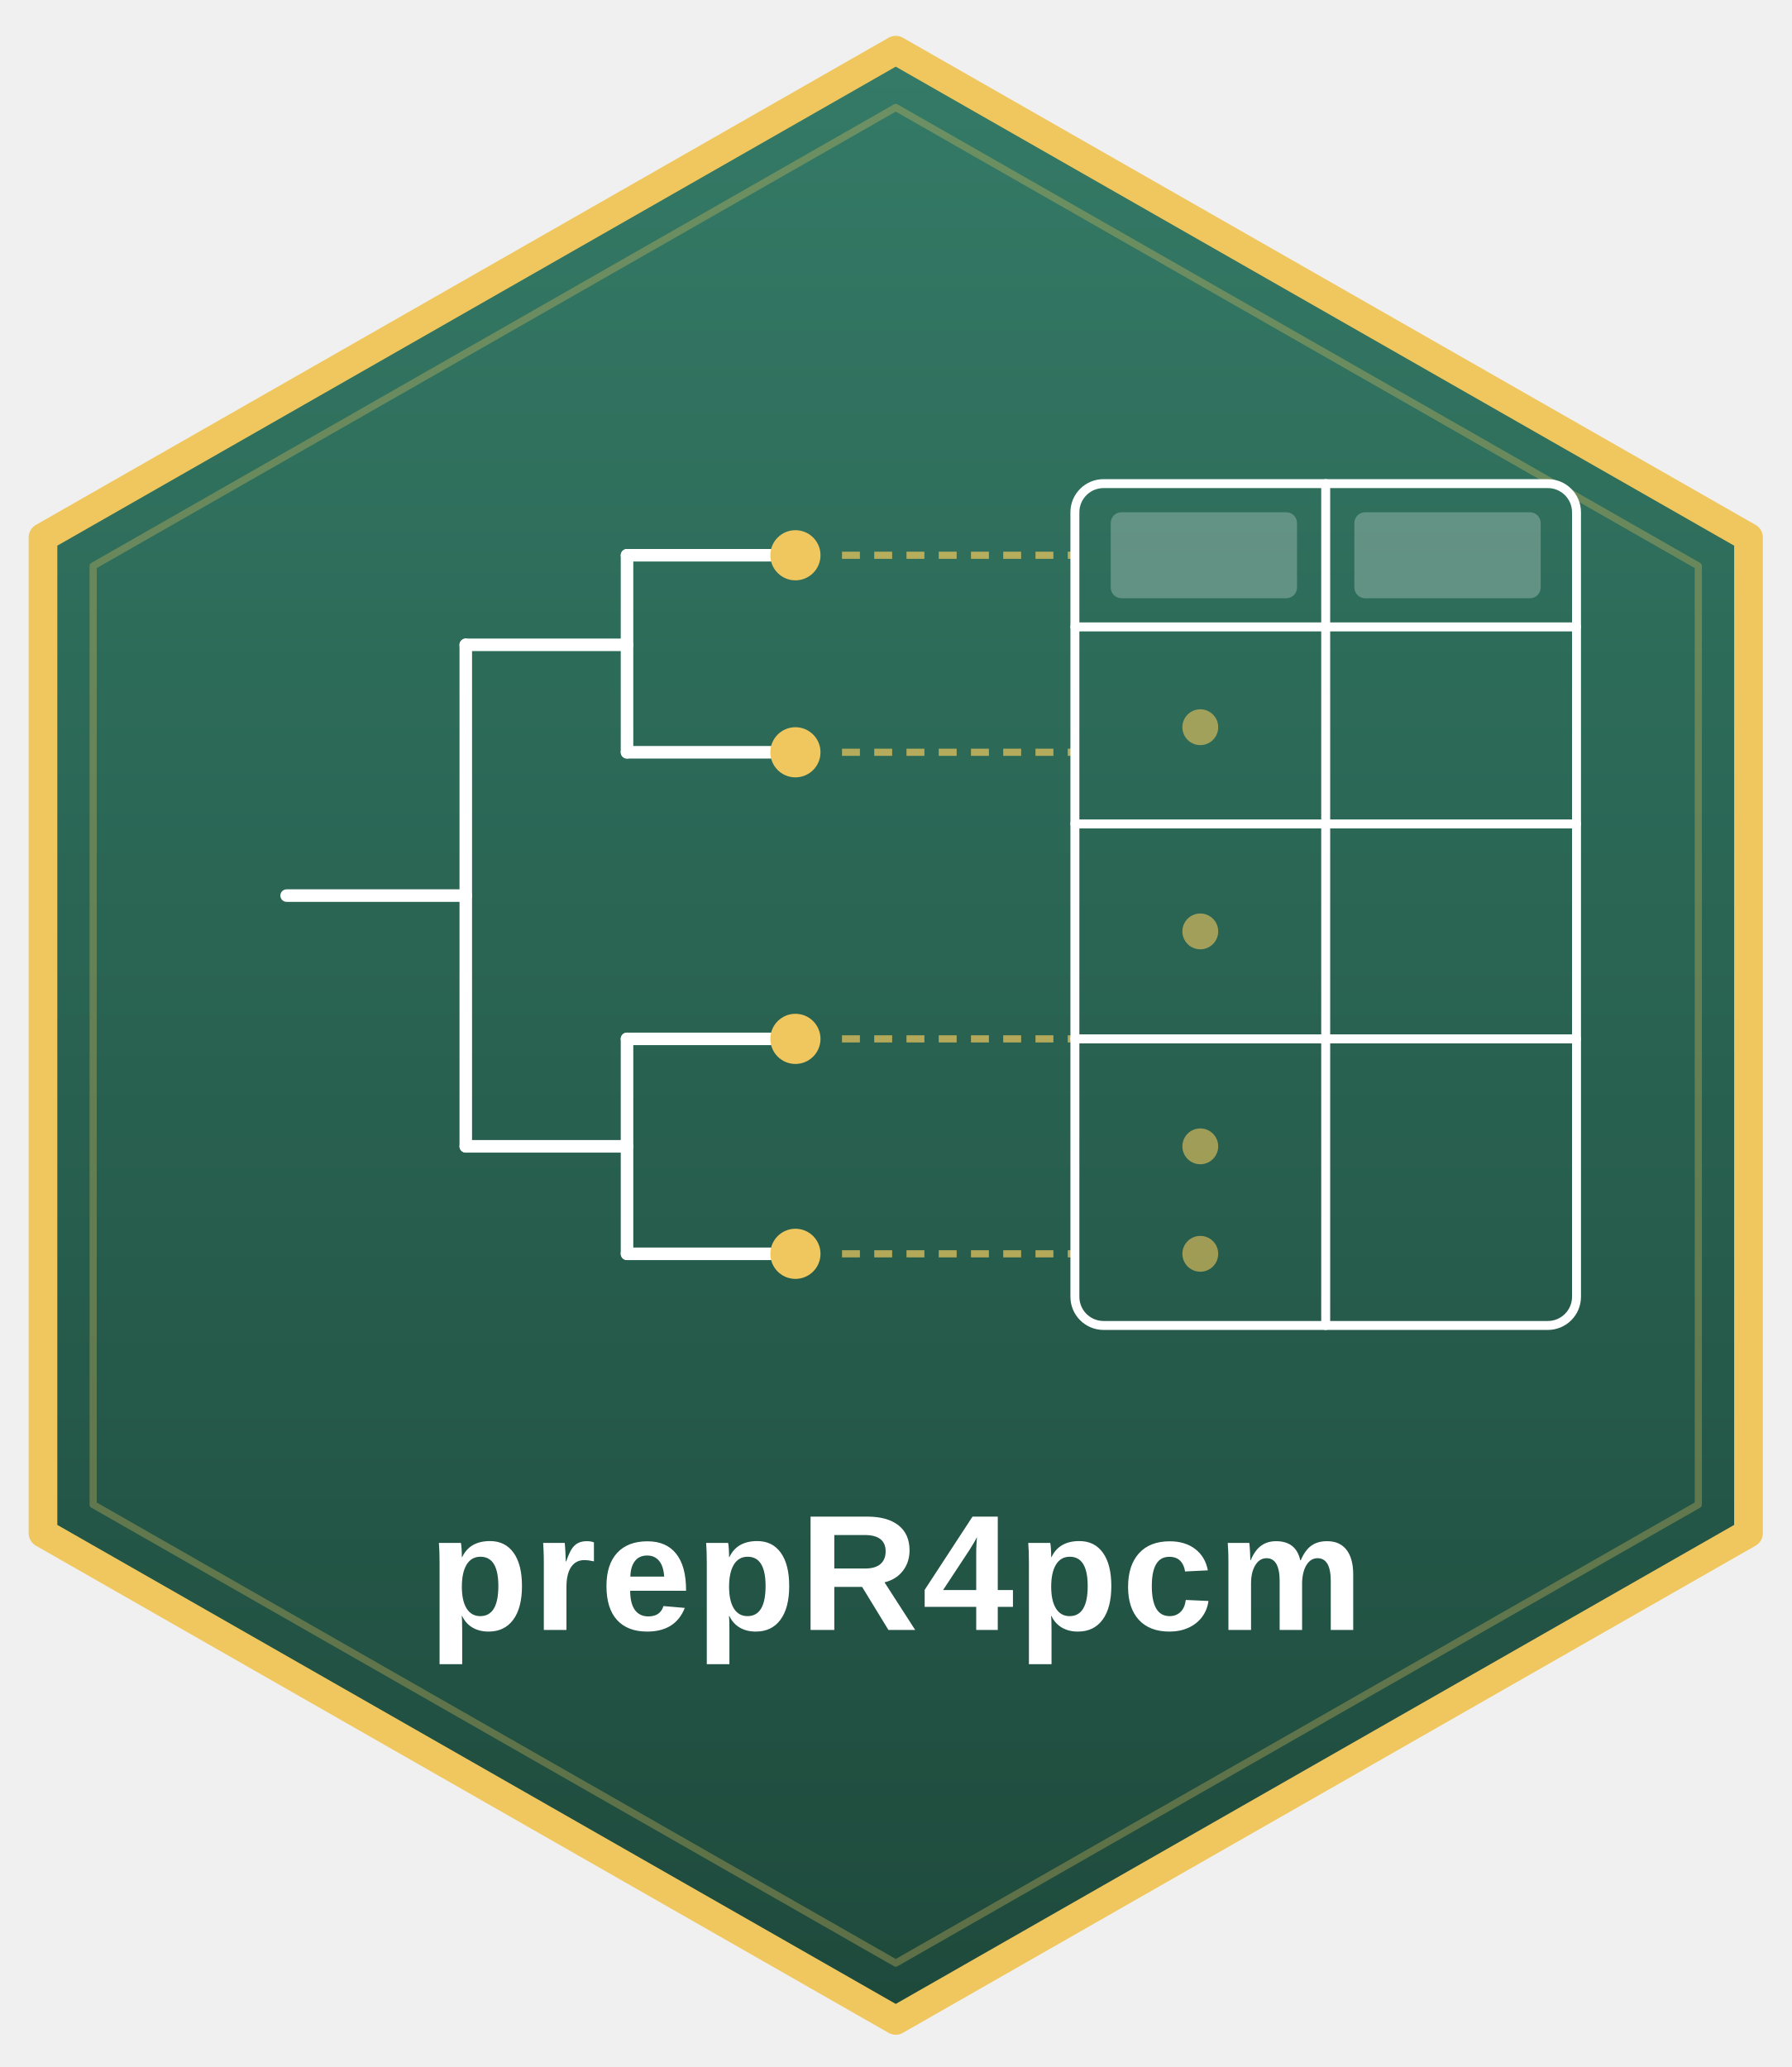
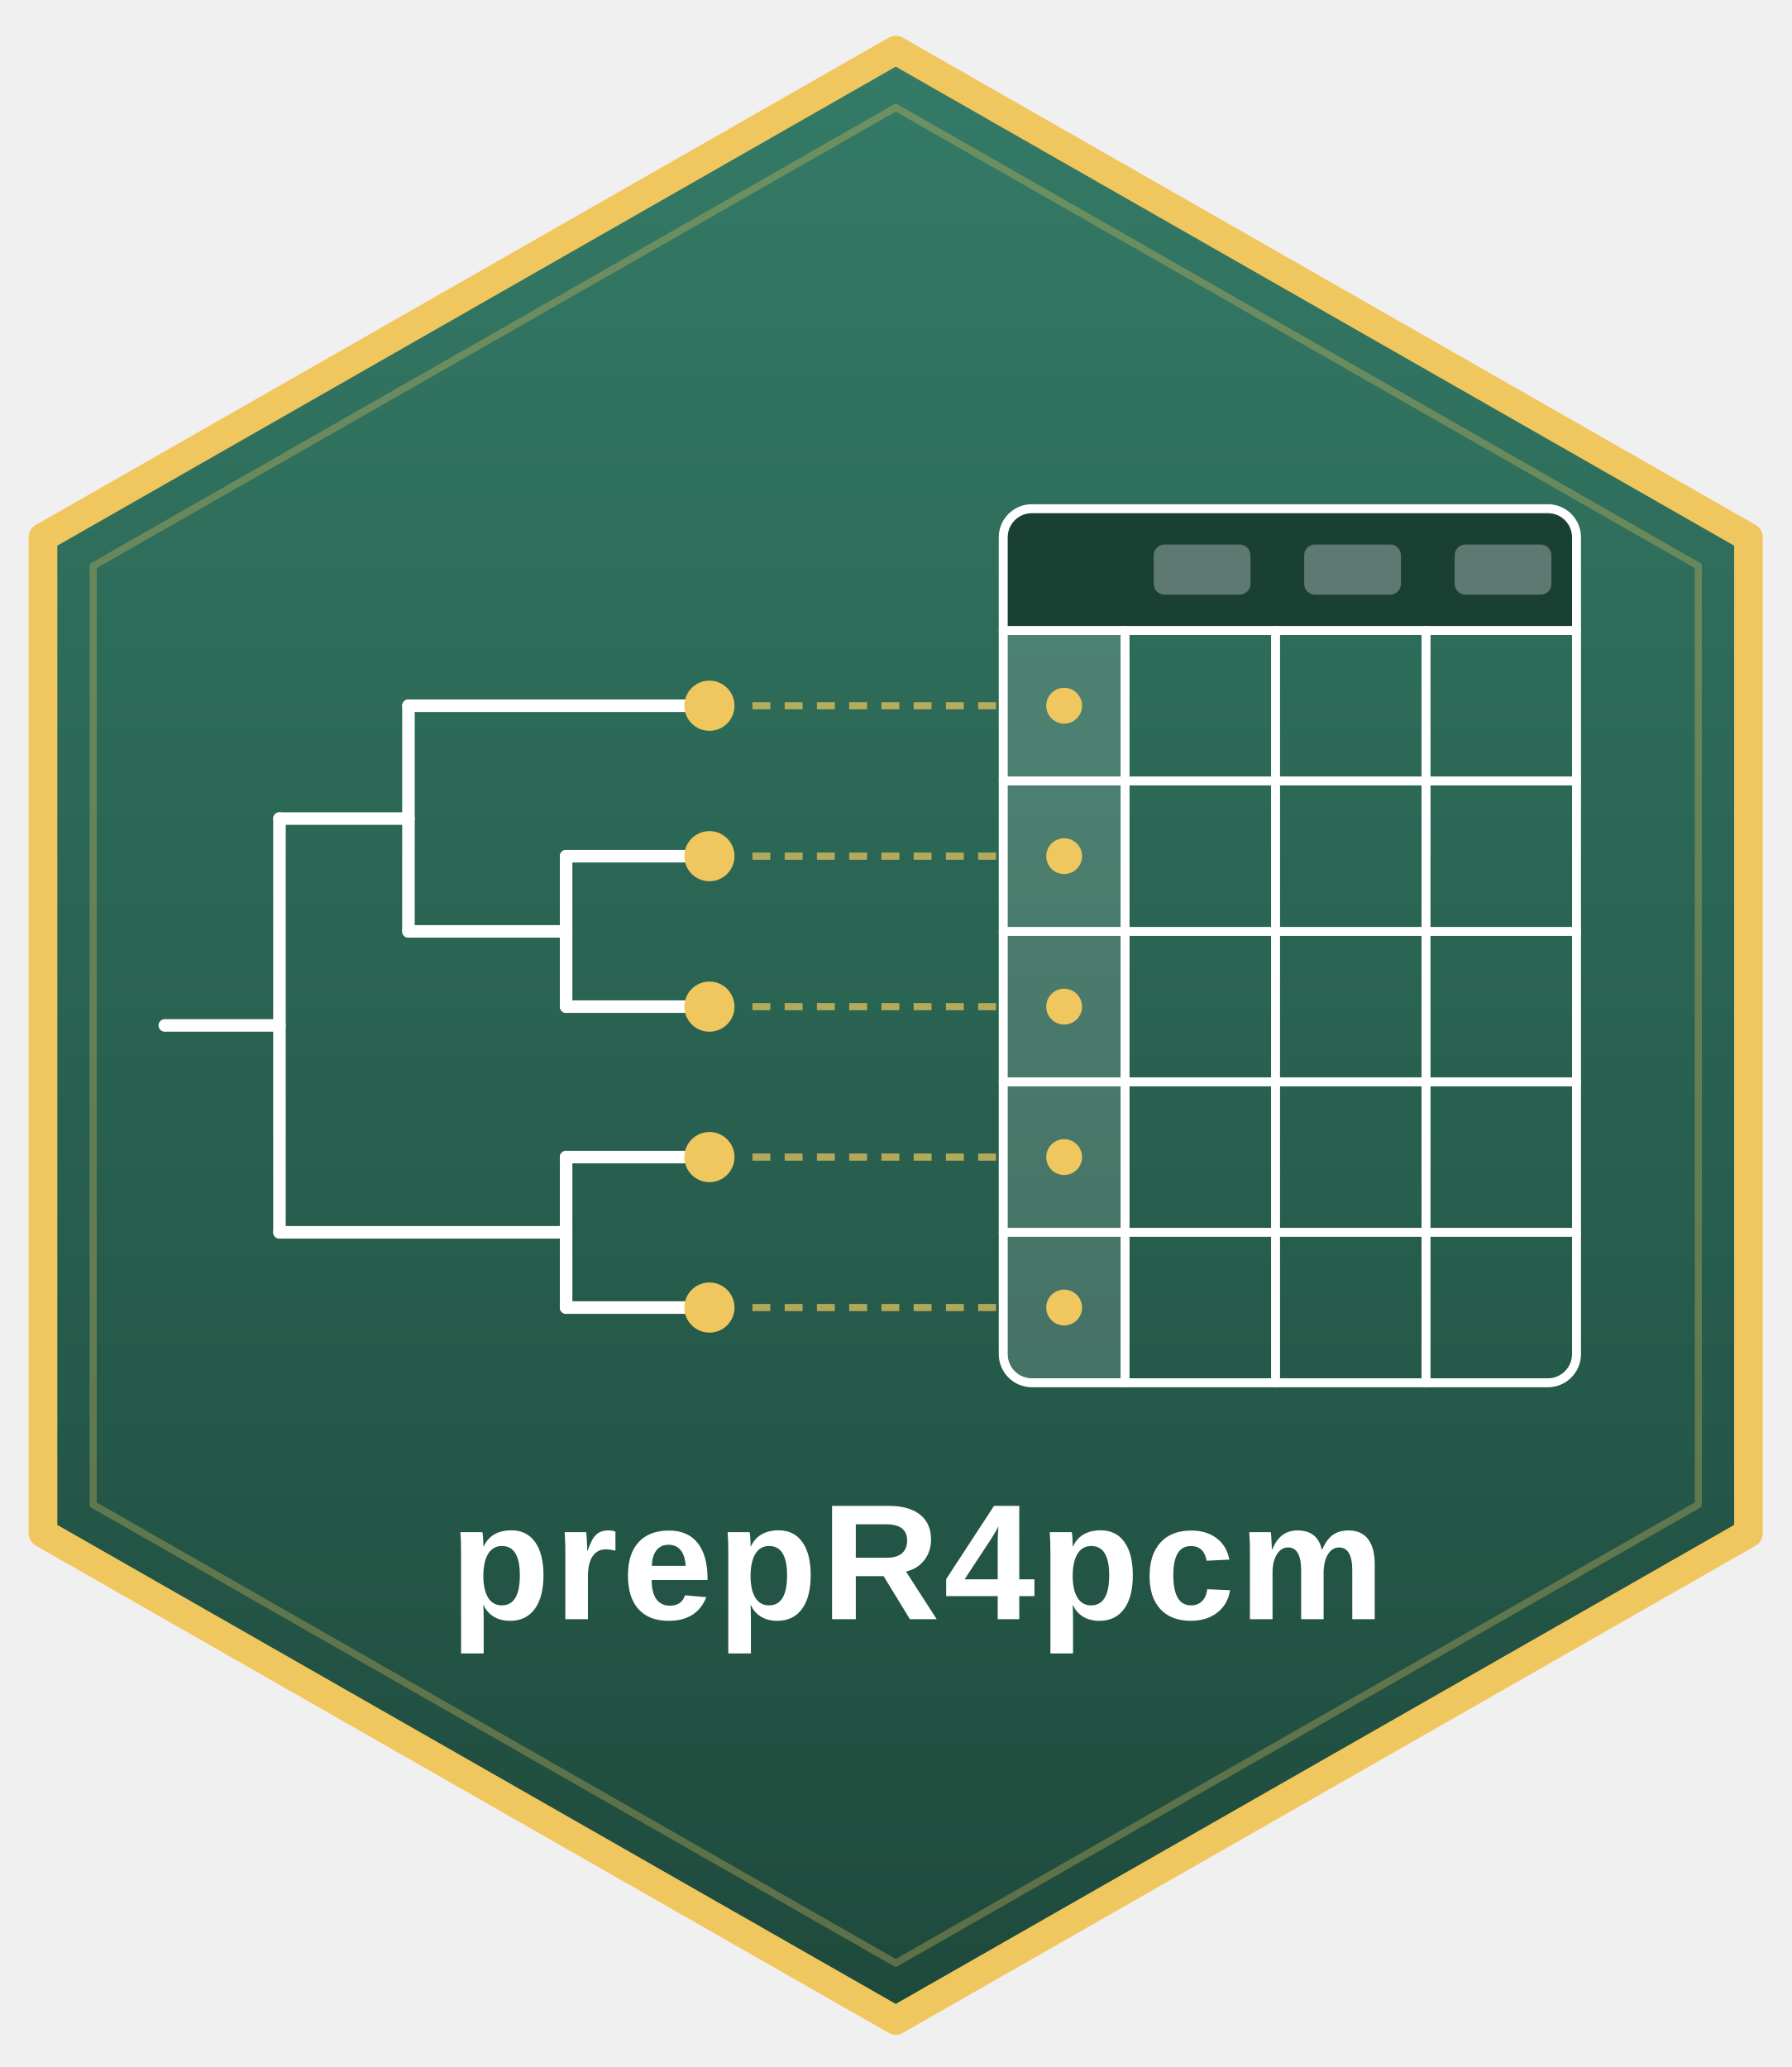
<svg xmlns="http://www.w3.org/2000/svg" viewBox="0 0 500 577" width="500" height="577">
  <defs>
-     <linearGradient id="bg1" x1="0" y1="0" x2="0" y2="1">
+     <linearGradient id="bg" x1="0" y1="0" x2="0" y2="1">
      <stop offset="0%" stop-color="#347a66" />
      <stop offset="100%" stop-color="#1e4a3c" />
    </linearGradient>
+     <clipPath id="matrixClip">
+       <rect x="280" y="142" width="160" height="244" rx="8" ry="8" />
+     </clipPath>
  </defs>
-   <polygon points="250,14 488,150 488,428 250,564 12,428 12,150" fill="url(#bg1)" stroke="#f0c75e" stroke-width="8" stroke-linejoin="round" />
+   <polygon points="250,14 488,150 488,428 250,564 12,428 12,150" fill="url(#bg)" stroke="#f0c75e" stroke-width="8" stroke-linejoin="round" />
  <polygon points="250,30 474,158 474,420 250,548 26,420 26,158" fill="none" stroke="#f0c75e" stroke-width="2" opacity="0.3" stroke-linejoin="round" />
+   <g clip-path="url(#matrixClip)">
+     <rect x="280" y="142" width="160" height="34" fill="#1a4034" />
+     <rect x="280" y="176" width="34" height="210" fill="#ffffff" opacity="0.15" />
+   </g>
+   <g stroke="#f0c75e" stroke-width="2" stroke-dasharray="5,4" fill="none" opacity="0.7">
+     <path d="M 210,197 H 280" />
+     <path d="M 210,239 H 280" />
+     <path d="M 210,281 H 280" />
+     <path d="M 210,323 H 280" />
+     <path d="M 210,365 H 280" />
+   </g>
  <g stroke="#ffffff" stroke-width="3.5" fill="none" stroke-linecap="round" stroke-linejoin="round">
-     <path d="M 80,250 H 130" />
-     <path d="M 130,180 V 320" />
-     <path d="M 130,180 H 175" />
-     <path d="M 175,155 V 210" />
-     <path d="M 175,155 H 215" />
-     <path d="M 175,210 H 215" />
-     <path d="M 130,320 H 175" />
-     <path d="M 175,290 V 350" />
-     <path d="M 175,290 H 215" />
-     <path d="M 175,350 H 215" />
+     <path d="M 46,286.25 H 78" />
+     <path d="M 78,228.5 V 344" />
+     <path d="M 78,228.5 H 114" />
+     <path d="M 114,197 V 260" />
+     <path d="M 114,197 H 198" />
+     <path d="M 114,260 H 158" />
+     <path d="M 158,239 V 281" />
+     <path d="M 158,239 H 198" />
+     <path d="M 158,281 H 198" />
+     <path d="M 78,344 H 158" />
+     <path d="M 158,323 V 365" />
+     <path d="M 158,323 H 198" />
+     <path d="M 158,365 H 198" />
  </g>
  <g fill="#f0c75e">
-     <circle cx="222" cy="155" r="7" />
-     <circle cx="222" cy="210" r="7" />
-     <circle cx="222" cy="290" r="7" />
-     <circle cx="222" cy="350" r="7" />
-   </g>
-   <g stroke="#f0c75e" stroke-width="2" stroke-dasharray="5,4" fill="none" opacity="0.7">
-     <path d="M 235,155 H 300" />
-     <path d="M 235,210 H 300" />
-     <path d="M 235,290 H 300" />
-     <path d="M 235,350 H 300" />
+     <circle cx="198" cy="197" r="7" />
+     <circle cx="198" cy="239" r="7" />
+     <circle cx="198" cy="281" r="7" />
+     <circle cx="198" cy="323" r="7" />
+     <circle cx="198" cy="365" r="7" />
  </g>
  <g stroke="#ffffff" stroke-width="2.5" fill="none" stroke-linecap="round">
-     <rect x="300" y="135" width="140" height="235" rx="8" ry="8" />
-     <line x1="300" y1="175" x2="440" y2="175" />
-     <line x1="300" y1="230" x2="440" y2="230" />
-     <line x1="300" y1="290" x2="440" y2="290" />
-     <line x1="370" y1="135" x2="370" y2="370" />
+     <rect x="280" y="142" width="160" height="244" rx="8" ry="8" />
+     <line x1="280" y1="176" x2="440" y2="176" />
+     <line x1="280" y1="218" x2="440" y2="218" />
+     <line x1="280" y1="260" x2="440" y2="260" />
+     <line x1="280" y1="302" x2="440" y2="302" />
+     <line x1="280" y1="344" x2="440" y2="344" />
+     <line x1="314" y1="176" x2="314" y2="386" />
+     <line x1="356" y1="176" x2="356" y2="386" />
+     <line x1="398" y1="176" x2="398" y2="386" />
  </g>
-   <g fill="#ffffff" opacity="0.25">
-     <rect x="310" y="143" width="52" height="24" rx="3" />
-     <rect x="378" y="143" width="52" height="24" rx="3" />
+   <g fill="#ffffff" opacity="0.3">
+     <rect x="322" y="152" width="27" height="14" rx="3" />
+     <rect x="364" y="152" width="27" height="14" rx="3" />
+     <rect x="406" y="152" width="27" height="14" rx="3" />
  </g>
-   <g fill="#f0c75e" opacity="0.6">
-     <circle cx="335" cy="203" r="5" />
-     <circle cx="335" cy="260" r="5" />
-     <circle cx="335" cy="320" r="5" />
-     <circle cx="335" cy="350" r="5" />
+   <g fill="#f0c75e">
+     <circle cx="297" cy="197" r="5" />
+     <circle cx="297" cy="239" r="5" />
+     <circle cx="297" cy="281" r="5" />
+     <circle cx="297" cy="323" r="5" />
+     <circle cx="297" cy="365" r="5" />
  </g>
-   <text x="250" y="455" text-anchor="middle" fill="#ffffff" font-family="'Fira Sans','Helvetica Neue',Arial,sans-serif" font-size="46" font-weight="700" letter-spacing="1">
+   <text x="256" y="452" text-anchor="middle" fill="#ffffff" font-family="'Fira Sans','Helvetica Neue',Arial,sans-serif" font-size="46" font-weight="700" letter-spacing="1">
    prepR4pcm
  </text>
</svg>
